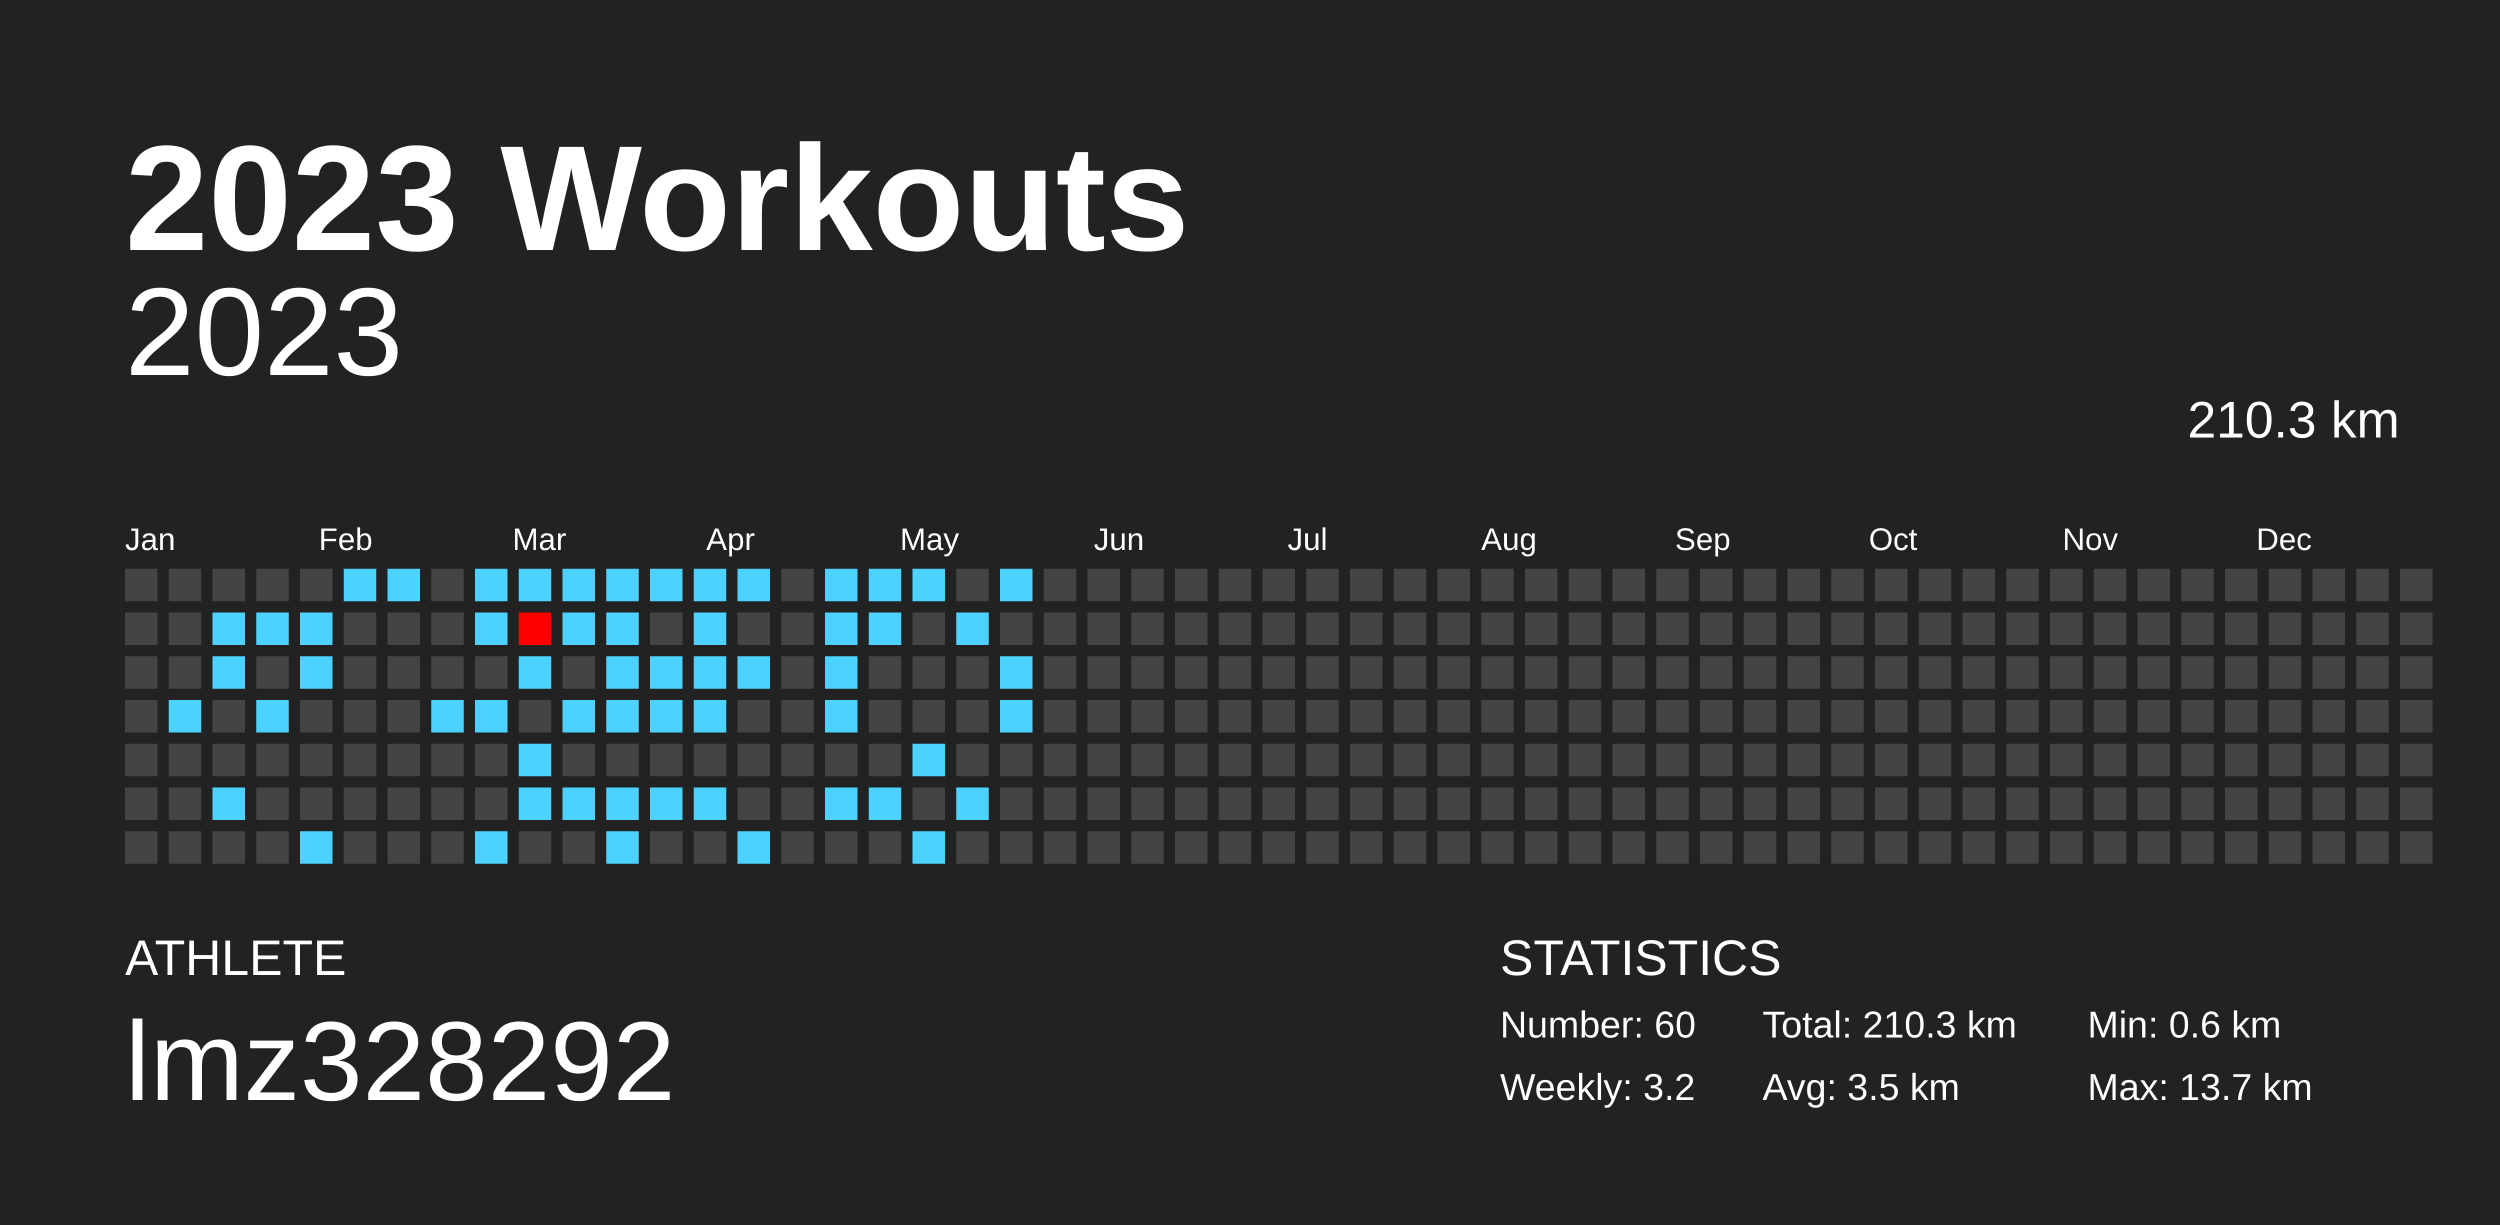
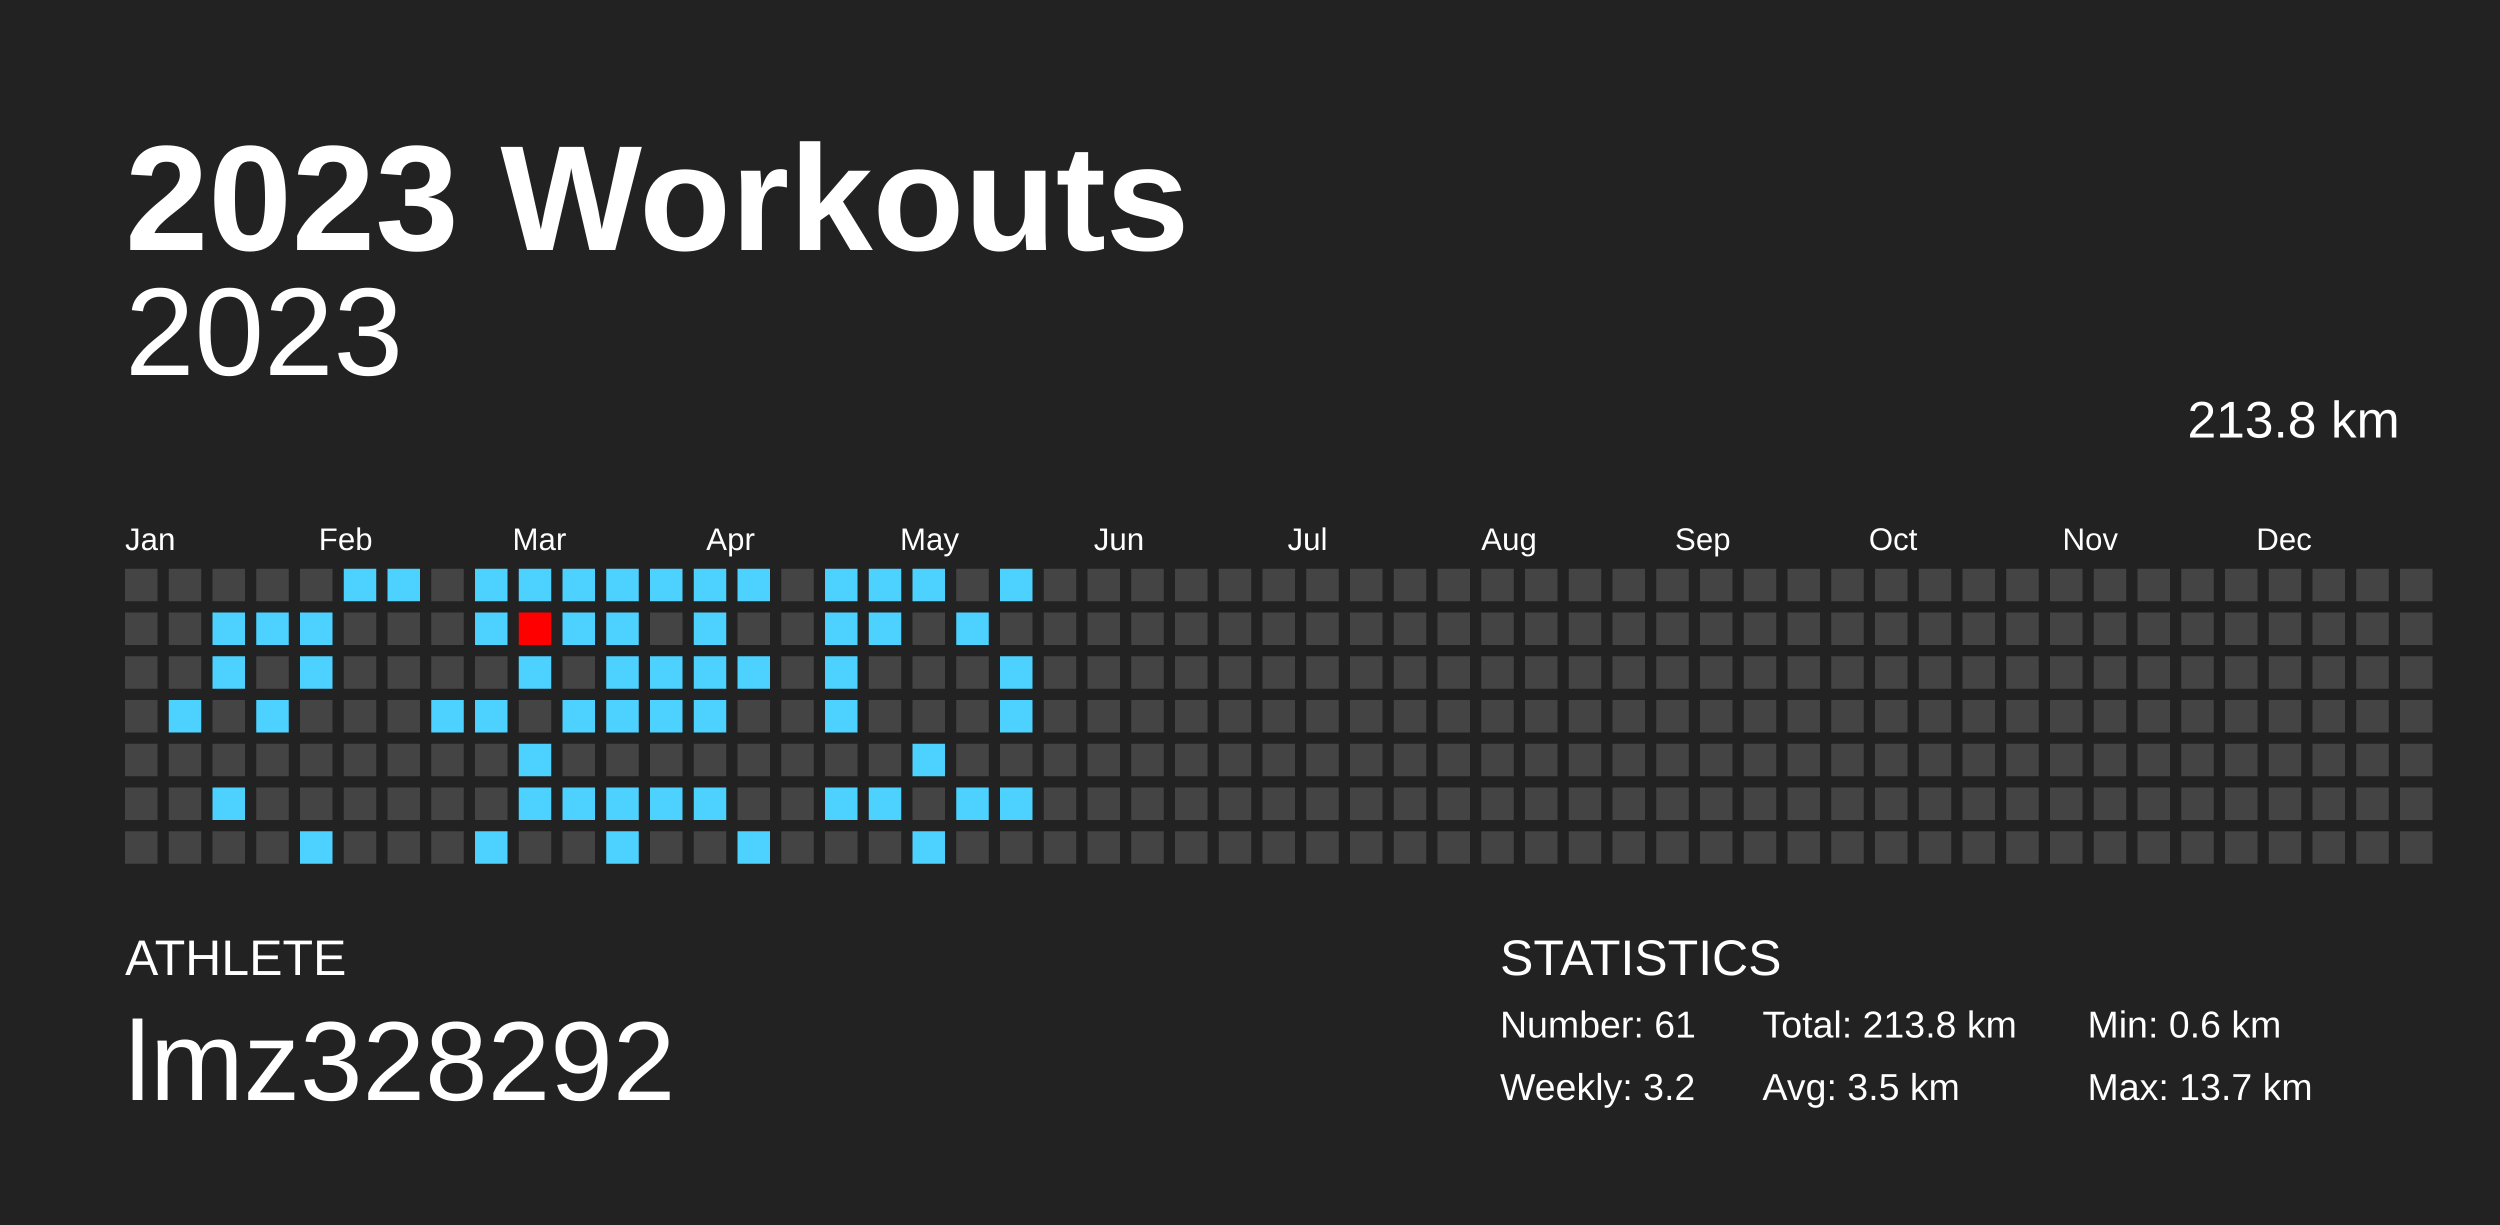
<svg xmlns="http://www.w3.org/2000/svg" baseProfile="full" height="98mm" version="1.1" viewBox="0,0,200,98" width="200mm">
  <defs />
  <rect fill="#222222" height="98" width="200" x="0" y="0" />
  <text fill="#FFFFFF" style="font-size:12px; font-family:Arial; font-weight:bold;" x="10" y="20">2023 Workouts</text>
  <text fill="#FFFFFF" style="font-size:4px; font-family:Arial" x="10" y="78">ATHLETE</text>
  <text fill="#FFFFFF" style="font-size:9px; font-family:Arial" x="10" y="88">lmz328292</text>
  <text fill="#FFFFFF" style="font-size:4px; font-family:Arial" x="120" y="78">STATISTICS</text>
-   <text fill="#FFFFFF" style="font-size:3px; font-family:Arial" x="120" y="83">Number: 60</text>
+   <text fill="#FFFFFF" style="font-size:3px; font-family:Arial" x="120" y="83">Number: 61</text>
  <text fill="#FFFFFF" style="font-size:3px; font-family:Arial" x="120" y="88">Weekly: 3.2</text>
-   <text fill="#FFFFFF" style="font-size:3px; font-family:Arial" x="141" y="83">Total: 210.3 km</text>
+   <text fill="#FFFFFF" style="font-size:3px; font-family:Arial" x="141" y="83">Total: 213.8 km</text>
  <text fill="#FFFFFF" style="font-size:3px; font-family:Arial" x="141" y="88">Avg: 3.5 km</text>
  <text fill="#FFFFFF" style="font-size:3px; font-family:Arial" x="167" y="83">Min: 0.6 km</text>
  <text fill="#FFFFFF" style="font-size:3px; font-family:Arial" x="167" y="88">Max: 13.7 km</text>
  <text alignment-baseline="hanging" fill="#FFFFFF" style="font-size:10.0px; font-family:Arial;" x="10" y="30">2023</text>
-   <text alignment-baseline="hanging" fill="#FFFFFF" style="font-size:4.125px; font-family:Arial;" x="175" y="35">210.3 km</text>
+   <text alignment-baseline="hanging" fill="#FFFFFF" style="font-size:4.125px; font-family:Arial;" x="175" y="35">213.8 km</text>
  <text fill="#FFFFFF" style="font-size:2.5px; font-family:Arial" x="10.0" y="44">Jan</text>
  <text fill="#FFFFFF" style="font-size:2.5px; font-family:Arial" x="25.5" y="44">Feb</text>
  <text fill="#FFFFFF" style="font-size:2.5px; font-family:Arial" x="41.0" y="44">Mar</text>
  <text fill="#FFFFFF" style="font-size:2.5px; font-family:Arial" x="56.5" y="44">Apr</text>
  <text fill="#FFFFFF" style="font-size:2.5px; font-family:Arial" x="72.0" y="44">May</text>
  <text fill="#FFFFFF" style="font-size:2.5px; font-family:Arial" x="87.5" y="44">Jun</text>
  <text fill="#FFFFFF" style="font-size:2.5px; font-family:Arial" x="103.0" y="44">Jul</text>
  <text fill="#FFFFFF" style="font-size:2.5px; font-family:Arial" x="118.5" y="44">Aug</text>
  <text fill="#FFFFFF" style="font-size:2.5px; font-family:Arial" x="134.0" y="44">Sep</text>
  <text fill="#FFFFFF" style="font-size:2.5px; font-family:Arial" x="149.5" y="44">Oct</text>
  <text fill="#FFFFFF" style="font-size:2.5px; font-family:Arial" x="165.0" y="44">Nov</text>
  <text fill="#FFFFFF" style="font-size:2.5px; font-family:Arial" x="180.5" y="44">Dec</text>
  <rect fill="#444444" height="2.6" width="2.6" x="10.0" y="45.5" />
  <rect fill="#444444" height="2.6" width="2.6" x="10.0" y="49.0" />
  <rect fill="#444444" height="2.6" width="2.6" x="10.0" y="52.5" />
  <rect fill="#444444" height="2.6" width="2.6" x="10.0" y="56.0" />
  <rect fill="#444444" height="2.6" width="2.6" x="10.0" y="59.5" />
  <rect fill="#444444" height="2.6" width="2.6" x="10.0" y="63.0" />
  <rect fill="#444444" height="2.6" width="2.6" x="10.0" y="66.5" />
  <rect fill="#444444" height="2.6" width="2.6" x="13.5" y="45.5" />
  <rect fill="#444444" height="2.6" width="2.6" x="13.5" y="49.0" />
  <rect fill="#444444" height="2.6" width="2.6" x="13.5" y="52.5" />
  <rect fill="#4dd2ff" height="2.6" width="2.6" x="13.5" y="56.0" />
  <rect fill="#444444" height="2.6" width="2.6" x="13.5" y="59.5" />
  <rect fill="#444444" height="2.6" width="2.6" x="13.5" y="63.0" />
  <rect fill="#444444" height="2.6" width="2.6" x="13.5" y="66.5" />
  <rect fill="#444444" height="2.6" width="2.6" x="17.0" y="45.5" />
  <rect fill="#4dd2ff" height="2.6" width="2.6" x="17.0" y="49.0" />
  <rect fill="#4dd2ff" height="2.6" width="2.6" x="17.0" y="52.5" />
  <rect fill="#444444" height="2.6" width="2.6" x="17.0" y="56.0" />
  <rect fill="#444444" height="2.6" width="2.6" x="17.0" y="59.5" />
  <rect fill="#4dd2ff" height="2.6" width="2.6" x="17.0" y="63.0" />
  <rect fill="#444444" height="2.6" width="2.6" x="17.0" y="66.5" />
  <rect fill="#444444" height="2.6" width="2.6" x="20.5" y="45.5" />
  <rect fill="#4dd2ff" height="2.6" width="2.6" x="20.5" y="49.0" />
  <rect fill="#444444" height="2.6" width="2.6" x="20.5" y="52.5" />
  <rect fill="#4dd2ff" height="2.6" width="2.6" x="20.5" y="56.0" />
  <rect fill="#444444" height="2.6" width="2.6" x="20.5" y="59.5" />
  <rect fill="#444444" height="2.6" width="2.6" x="20.5" y="63.0" />
  <rect fill="#444444" height="2.6" width="2.6" x="20.5" y="66.5" />
  <rect fill="#444444" height="2.6" width="2.6" x="24.0" y="45.5" />
  <rect fill="#4dd2ff" height="2.6" width="2.6" x="24.0" y="49.0" />
  <rect fill="#4dd2ff" height="2.6" width="2.6" x="24.0" y="52.5" />
  <rect fill="#444444" height="2.6" width="2.6" x="24.0" y="56.0" />
  <rect fill="#444444" height="2.6" width="2.6" x="24.0" y="59.5" />
  <rect fill="#444444" height="2.6" width="2.6" x="24.0" y="63.0" />
  <rect fill="#4dd2ff" height="2.6" width="2.6" x="24.0" y="66.5" />
  <rect fill="#4dd2ff" height="2.6" width="2.6" x="27.5" y="45.5" />
  <rect fill="#444444" height="2.6" width="2.6" x="27.5" y="49.0" />
  <rect fill="#444444" height="2.6" width="2.6" x="27.5" y="52.5" />
  <rect fill="#444444" height="2.6" width="2.6" x="27.5" y="56.0" />
  <rect fill="#444444" height="2.6" width="2.6" x="27.5" y="59.5" />
  <rect fill="#444444" height="2.6" width="2.6" x="27.5" y="63.0" />
  <rect fill="#444444" height="2.6" width="2.6" x="27.5" y="66.5" />
  <rect fill="#4dd2ff" height="2.6" width="2.6" x="31.0" y="45.5" />
  <rect fill="#444444" height="2.6" width="2.6" x="31.0" y="49.0" />
  <rect fill="#444444" height="2.6" width="2.6" x="31.0" y="52.5" />
  <rect fill="#444444" height="2.6" width="2.6" x="31.0" y="56.0" />
  <rect fill="#444444" height="2.6" width="2.6" x="31.0" y="59.5" />
  <rect fill="#444444" height="2.6" width="2.6" x="31.0" y="63.0" />
  <rect fill="#444444" height="2.6" width="2.6" x="31.0" y="66.5" />
  <rect fill="#444444" height="2.6" width="2.6" x="34.5" y="45.5" />
  <rect fill="#444444" height="2.6" width="2.6" x="34.5" y="49.0" />
  <rect fill="#444444" height="2.6" width="2.6" x="34.5" y="52.5" />
  <rect fill="#4dd2ff" height="2.6" width="2.6" x="34.5" y="56.0" />
  <rect fill="#444444" height="2.6" width="2.6" x="34.5" y="59.5" />
  <rect fill="#444444" height="2.6" width="2.6" x="34.5" y="63.0" />
  <rect fill="#444444" height="2.6" width="2.6" x="34.5" y="66.5" />
  <rect fill="#4dd2ff" height="2.6" width="2.6" x="38.0" y="45.5" />
  <rect fill="#4dd2ff" height="2.6" width="2.6" x="38.0" y="49.0" />
  <rect fill="#444444" height="2.6" width="2.6" x="38.0" y="52.5" />
  <rect fill="#4dd2ff" height="2.6" width="2.6" x="38.0" y="56.0" />
  <rect fill="#444444" height="2.6" width="2.6" x="38.0" y="59.5" />
  <rect fill="#444444" height="2.6" width="2.6" x="38.0" y="63.0" />
  <rect fill="#4dd2ff" height="2.6" width="2.6" x="38.0" y="66.5" />
  <rect fill="#4dd2ff" height="2.6" width="2.6" x="41.5" y="45.5" />
  <rect fill="#ff0000" height="2.6" width="2.6" x="41.5" y="49.0" />
  <rect fill="#4dd2ff" height="2.6" width="2.6" x="41.5" y="52.5" />
  <rect fill="#444444" height="2.6" width="2.6" x="41.5" y="56.0" />
  <rect fill="#4dd2ff" height="2.6" width="2.6" x="41.5" y="59.5" />
  <rect fill="#4dd2ff" height="2.6" width="2.6" x="41.5" y="63.0" />
  <rect fill="#444444" height="2.6" width="2.6" x="41.5" y="66.5" />
  <rect fill="#4dd2ff" height="2.6" width="2.6" x="45.0" y="45.5" />
  <rect fill="#4dd2ff" height="2.6" width="2.6" x="45.0" y="49.0" />
  <rect fill="#444444" height="2.6" width="2.6" x="45.0" y="52.5" />
  <rect fill="#4dd2ff" height="2.6" width="2.6" x="45.0" y="56.0" />
  <rect fill="#444444" height="2.6" width="2.6" x="45.0" y="59.5" />
  <rect fill="#4dd2ff" height="2.6" width="2.6" x="45.0" y="63.0" />
  <rect fill="#444444" height="2.6" width="2.6" x="45.0" y="66.5" />
  <rect fill="#4dd2ff" height="2.6" width="2.6" x="48.5" y="45.5" />
  <rect fill="#4dd2ff" height="2.6" width="2.6" x="48.5" y="49.0" />
  <rect fill="#4dd2ff" height="2.6" width="2.6" x="48.5" y="52.5" />
  <rect fill="#4dd2ff" height="2.6" width="2.6" x="48.5" y="56.0" />
  <rect fill="#444444" height="2.6" width="2.6" x="48.5" y="59.5" />
  <rect fill="#4dd2ff" height="2.6" width="2.6" x="48.5" y="63.0" />
  <rect fill="#4dd2ff" height="2.6" width="2.6" x="48.5" y="66.5" />
  <rect fill="#4dd2ff" height="2.6" width="2.6" x="52.0" y="45.5" />
  <rect fill="#444444" height="2.6" width="2.6" x="52.0" y="49.0" />
  <rect fill="#4dd2ff" height="2.6" width="2.6" x="52.0" y="52.5" />
  <rect fill="#4dd2ff" height="2.6" width="2.6" x="52.0" y="56.0" />
  <rect fill="#444444" height="2.6" width="2.6" x="52.0" y="59.5" />
  <rect fill="#4dd2ff" height="2.6" width="2.6" x="52.0" y="63.0" />
  <rect fill="#444444" height="2.6" width="2.6" x="52.0" y="66.5" />
  <rect fill="#4dd2ff" height="2.6" width="2.6" x="55.5" y="45.5" />
  <rect fill="#4dd2ff" height="2.6" width="2.6" x="55.5" y="49.0" />
  <rect fill="#4dd2ff" height="2.6" width="2.6" x="55.5" y="52.5" />
  <rect fill="#4dd2ff" height="2.6" width="2.6" x="55.5" y="56.0" />
  <rect fill="#444444" height="2.6" width="2.6" x="55.5" y="59.5" />
  <rect fill="#4dd2ff" height="2.6" width="2.6" x="55.5" y="63.0" />
  <rect fill="#444444" height="2.6" width="2.6" x="55.5" y="66.5" />
  <rect fill="#4dd2ff" height="2.6" width="2.6" x="59.0" y="45.5" />
  <rect fill="#444444" height="2.6" width="2.6" x="59.0" y="49.0" />
  <rect fill="#4dd2ff" height="2.6" width="2.6" x="59.0" y="52.5" />
  <rect fill="#444444" height="2.6" width="2.6" x="59.0" y="56.0" />
  <rect fill="#444444" height="2.6" width="2.6" x="59.0" y="59.5" />
  <rect fill="#444444" height="2.6" width="2.6" x="59.0" y="63.0" />
  <rect fill="#4dd2ff" height="2.6" width="2.6" x="59.0" y="66.5" />
  <rect fill="#444444" height="2.6" width="2.6" x="62.5" y="45.5" />
  <rect fill="#444444" height="2.6" width="2.6" x="62.5" y="49.0" />
  <rect fill="#444444" height="2.6" width="2.6" x="62.5" y="52.5" />
  <rect fill="#444444" height="2.6" width="2.6" x="62.5" y="56.0" />
  <rect fill="#444444" height="2.6" width="2.6" x="62.5" y="59.5" />
  <rect fill="#444444" height="2.6" width="2.6" x="62.5" y="63.0" />
  <rect fill="#444444" height="2.6" width="2.6" x="62.5" y="66.5" />
  <rect fill="#4dd2ff" height="2.6" width="2.6" x="66.0" y="45.5" />
  <rect fill="#4dd2ff" height="2.6" width="2.6" x="66.0" y="49.0" />
  <rect fill="#4dd2ff" height="2.6" width="2.6" x="66.0" y="52.5" />
  <rect fill="#4dd2ff" height="2.6" width="2.6" x="66.0" y="56.0" />
  <rect fill="#444444" height="2.6" width="2.6" x="66.0" y="59.5" />
  <rect fill="#4dd2ff" height="2.6" width="2.6" x="66.0" y="63.0" />
  <rect fill="#444444" height="2.6" width="2.6" x="66.0" y="66.5" />
  <rect fill="#4dd2ff" height="2.6" width="2.6" x="69.5" y="45.5" />
  <rect fill="#4dd2ff" height="2.6" width="2.6" x="69.5" y="49.0" />
  <rect fill="#444444" height="2.6" width="2.6" x="69.5" y="52.5" />
  <rect fill="#444444" height="2.6" width="2.6" x="69.5" y="56.0" />
  <rect fill="#444444" height="2.6" width="2.6" x="69.5" y="59.5" />
  <rect fill="#4dd2ff" height="2.6" width="2.6" x="69.5" y="63.0" />
  <rect fill="#444444" height="2.6" width="2.6" x="69.5" y="66.5" />
  <rect fill="#4dd2ff" height="2.6" width="2.6" x="73.0" y="45.5" />
  <rect fill="#444444" height="2.6" width="2.6" x="73.0" y="49.0" />
  <rect fill="#444444" height="2.6" width="2.6" x="73.0" y="52.5" />
  <rect fill="#444444" height="2.6" width="2.6" x="73.0" y="56.0" />
  <rect fill="#4dd2ff" height="2.6" width="2.6" x="73.0" y="59.5" />
  <rect fill="#444444" height="2.6" width="2.6" x="73.0" y="63.0" />
  <rect fill="#4dd2ff" height="2.6" width="2.6" x="73.0" y="66.5" />
  <rect fill="#444444" height="2.6" width="2.6" x="76.5" y="45.5" />
  <rect fill="#4dd2ff" height="2.6" width="2.6" x="76.5" y="49.0" />
  <rect fill="#444444" height="2.6" width="2.6" x="76.5" y="52.5" />
  <rect fill="#444444" height="2.6" width="2.6" x="76.5" y="56.0" />
  <rect fill="#444444" height="2.6" width="2.6" x="76.5" y="59.5" />
  <rect fill="#4dd2ff" height="2.6" width="2.6" x="76.5" y="63.0" />
  <rect fill="#444444" height="2.6" width="2.6" x="76.5" y="66.5" />
  <rect fill="#4dd2ff" height="2.6" width="2.6" x="80.0" y="45.5" />
  <rect fill="#444444" height="2.6" width="2.6" x="80.0" y="49.0" />
  <rect fill="#4dd2ff" height="2.6" width="2.6" x="80.0" y="52.5" />
  <rect fill="#4dd2ff" height="2.6" width="2.6" x="80.0" y="56.0" />
  <rect fill="#444444" height="2.6" width="2.6" x="80.0" y="59.5" />
-   <rect fill="#444444" height="2.6" width="2.6" x="80.0" y="63.0" />
+   <rect fill="#4dd2ff" height="2.6" width="2.6" x="80.0" y="63.0" />
  <rect fill="#444444" height="2.6" width="2.6" x="80.0" y="66.5" />
  <rect fill="#444444" height="2.6" width="2.6" x="83.5" y="45.5" />
  <rect fill="#444444" height="2.6" width="2.6" x="83.5" y="49.0" />
  <rect fill="#444444" height="2.6" width="2.6" x="83.5" y="52.5" />
  <rect fill="#444444" height="2.6" width="2.6" x="83.5" y="56.0" />
  <rect fill="#444444" height="2.6" width="2.6" x="83.5" y="59.5" />
  <rect fill="#444444" height="2.6" width="2.6" x="83.5" y="63.0" />
  <rect fill="#444444" height="2.6" width="2.6" x="83.5" y="66.5" />
  <rect fill="#444444" height="2.6" width="2.6" x="87.0" y="45.5" />
  <rect fill="#444444" height="2.6" width="2.6" x="87.0" y="49.0" />
  <rect fill="#444444" height="2.6" width="2.6" x="87.0" y="52.5" />
  <rect fill="#444444" height="2.6" width="2.6" x="87.0" y="56.0" />
  <rect fill="#444444" height="2.6" width="2.6" x="87.0" y="59.5" />
  <rect fill="#444444" height="2.6" width="2.6" x="87.0" y="63.0" />
  <rect fill="#444444" height="2.6" width="2.6" x="87.0" y="66.5" />
  <rect fill="#444444" height="2.6" width="2.6" x="90.5" y="45.5" />
  <rect fill="#444444" height="2.6" width="2.6" x="90.5" y="49.0" />
  <rect fill="#444444" height="2.6" width="2.6" x="90.5" y="52.5" />
  <rect fill="#444444" height="2.6" width="2.6" x="90.5" y="56.0" />
  <rect fill="#444444" height="2.6" width="2.6" x="90.5" y="59.5" />
  <rect fill="#444444" height="2.6" width="2.6" x="90.5" y="63.0" />
  <rect fill="#444444" height="2.6" width="2.6" x="90.5" y="66.5" />
  <rect fill="#444444" height="2.6" width="2.6" x="94.0" y="45.5" />
  <rect fill="#444444" height="2.6" width="2.6" x="94.0" y="49.0" />
  <rect fill="#444444" height="2.6" width="2.6" x="94.0" y="52.5" />
  <rect fill="#444444" height="2.6" width="2.6" x="94.0" y="56.0" />
  <rect fill="#444444" height="2.6" width="2.6" x="94.0" y="59.5" />
  <rect fill="#444444" height="2.6" width="2.6" x="94.0" y="63.0" />
  <rect fill="#444444" height="2.6" width="2.6" x="94.0" y="66.5" />
  <rect fill="#444444" height="2.6" width="2.6" x="97.5" y="45.5" />
  <rect fill="#444444" height="2.6" width="2.6" x="97.5" y="49.0" />
  <rect fill="#444444" height="2.6" width="2.6" x="97.5" y="52.5" />
  <rect fill="#444444" height="2.6" width="2.6" x="97.5" y="56.0" />
  <rect fill="#444444" height="2.6" width="2.6" x="97.5" y="59.5" />
  <rect fill="#444444" height="2.6" width="2.6" x="97.5" y="63.0" />
  <rect fill="#444444" height="2.6" width="2.6" x="97.5" y="66.5" />
  <rect fill="#444444" height="2.6" width="2.6" x="101.0" y="45.5" />
  <rect fill="#444444" height="2.6" width="2.6" x="101.0" y="49.0" />
  <rect fill="#444444" height="2.6" width="2.6" x="101.0" y="52.5" />
  <rect fill="#444444" height="2.6" width="2.6" x="101.0" y="56.0" />
  <rect fill="#444444" height="2.6" width="2.6" x="101.0" y="59.5" />
  <rect fill="#444444" height="2.6" width="2.6" x="101.0" y="63.0" />
  <rect fill="#444444" height="2.6" width="2.6" x="101.0" y="66.5" />
  <rect fill="#444444" height="2.6" width="2.6" x="104.5" y="45.5" />
  <rect fill="#444444" height="2.6" width="2.6" x="104.5" y="49.0" />
  <rect fill="#444444" height="2.6" width="2.6" x="104.5" y="52.5" />
  <rect fill="#444444" height="2.6" width="2.6" x="104.5" y="56.0" />
  <rect fill="#444444" height="2.6" width="2.6" x="104.5" y="59.5" />
  <rect fill="#444444" height="2.6" width="2.6" x="104.5" y="63.0" />
  <rect fill="#444444" height="2.6" width="2.6" x="104.5" y="66.5" />
  <rect fill="#444444" height="2.6" width="2.6" x="108.0" y="45.5" />
  <rect fill="#444444" height="2.6" width="2.6" x="108.0" y="49.0" />
  <rect fill="#444444" height="2.6" width="2.6" x="108.0" y="52.5" />
  <rect fill="#444444" height="2.6" width="2.6" x="108.0" y="56.0" />
  <rect fill="#444444" height="2.6" width="2.6" x="108.0" y="59.5" />
  <rect fill="#444444" height="2.6" width="2.6" x="108.0" y="63.0" />
  <rect fill="#444444" height="2.6" width="2.6" x="108.0" y="66.5" />
  <rect fill="#444444" height="2.6" width="2.6" x="111.5" y="45.5" />
  <rect fill="#444444" height="2.6" width="2.6" x="111.5" y="49.0" />
  <rect fill="#444444" height="2.6" width="2.6" x="111.5" y="52.5" />
  <rect fill="#444444" height="2.6" width="2.6" x="111.5" y="56.0" />
  <rect fill="#444444" height="2.6" width="2.6" x="111.5" y="59.5" />
  <rect fill="#444444" height="2.6" width="2.6" x="111.5" y="63.0" />
  <rect fill="#444444" height="2.6" width="2.6" x="111.5" y="66.5" />
  <rect fill="#444444" height="2.6" width="2.6" x="115.0" y="45.5" />
  <rect fill="#444444" height="2.6" width="2.6" x="115.0" y="49.0" />
  <rect fill="#444444" height="2.6" width="2.6" x="115.0" y="52.5" />
  <rect fill="#444444" height="2.6" width="2.6" x="115.0" y="56.0" />
  <rect fill="#444444" height="2.6" width="2.6" x="115.0" y="59.5" />
  <rect fill="#444444" height="2.6" width="2.6" x="115.0" y="63.0" />
  <rect fill="#444444" height="2.6" width="2.6" x="115.0" y="66.5" />
  <rect fill="#444444" height="2.6" width="2.6" x="118.5" y="45.5" />
  <rect fill="#444444" height="2.6" width="2.6" x="118.5" y="49.0" />
  <rect fill="#444444" height="2.6" width="2.6" x="118.5" y="52.5" />
  <rect fill="#444444" height="2.6" width="2.6" x="118.5" y="56.0" />
  <rect fill="#444444" height="2.6" width="2.6" x="118.5" y="59.5" />
  <rect fill="#444444" height="2.6" width="2.6" x="118.5" y="63.0" />
  <rect fill="#444444" height="2.6" width="2.6" x="118.5" y="66.5" />
  <rect fill="#444444" height="2.6" width="2.6" x="122.0" y="45.5" />
  <rect fill="#444444" height="2.6" width="2.6" x="122.0" y="49.0" />
  <rect fill="#444444" height="2.6" width="2.6" x="122.0" y="52.5" />
  <rect fill="#444444" height="2.6" width="2.6" x="122.0" y="56.0" />
  <rect fill="#444444" height="2.6" width="2.6" x="122.0" y="59.5" />
  <rect fill="#444444" height="2.6" width="2.6" x="122.0" y="63.0" />
  <rect fill="#444444" height="2.6" width="2.6" x="122.0" y="66.5" />
  <rect fill="#444444" height="2.6" width="2.6" x="125.5" y="45.5" />
  <rect fill="#444444" height="2.6" width="2.6" x="125.5" y="49.0" />
  <rect fill="#444444" height="2.6" width="2.6" x="125.5" y="52.5" />
  <rect fill="#444444" height="2.6" width="2.6" x="125.5" y="56.0" />
  <rect fill="#444444" height="2.6" width="2.6" x="125.5" y="59.5" />
  <rect fill="#444444" height="2.6" width="2.6" x="125.5" y="63.0" />
  <rect fill="#444444" height="2.6" width="2.6" x="125.5" y="66.5" />
  <rect fill="#444444" height="2.6" width="2.6" x="129.0" y="45.5" />
  <rect fill="#444444" height="2.6" width="2.6" x="129.0" y="49.0" />
  <rect fill="#444444" height="2.6" width="2.6" x="129.0" y="52.5" />
  <rect fill="#444444" height="2.6" width="2.6" x="129.0" y="56.0" />
  <rect fill="#444444" height="2.6" width="2.6" x="129.0" y="59.5" />
  <rect fill="#444444" height="2.6" width="2.6" x="129.0" y="63.0" />
  <rect fill="#444444" height="2.6" width="2.6" x="129.0" y="66.5" />
  <rect fill="#444444" height="2.6" width="2.6" x="132.5" y="45.5" />
  <rect fill="#444444" height="2.6" width="2.6" x="132.5" y="49.0" />
  <rect fill="#444444" height="2.6" width="2.6" x="132.5" y="52.5" />
  <rect fill="#444444" height="2.6" width="2.6" x="132.5" y="56.0" />
  <rect fill="#444444" height="2.6" width="2.6" x="132.5" y="59.5" />
  <rect fill="#444444" height="2.6" width="2.6" x="132.5" y="63.0" />
  <rect fill="#444444" height="2.6" width="2.6" x="132.5" y="66.5" />
  <rect fill="#444444" height="2.6" width="2.6" x="136.0" y="45.5" />
  <rect fill="#444444" height="2.6" width="2.6" x="136.0" y="49.0" />
  <rect fill="#444444" height="2.6" width="2.6" x="136.0" y="52.5" />
  <rect fill="#444444" height="2.6" width="2.6" x="136.0" y="56.0" />
  <rect fill="#444444" height="2.6" width="2.6" x="136.0" y="59.5" />
  <rect fill="#444444" height="2.6" width="2.6" x="136.0" y="63.0" />
  <rect fill="#444444" height="2.6" width="2.6" x="136.0" y="66.5" />
  <rect fill="#444444" height="2.6" width="2.6" x="139.5" y="45.5" />
  <rect fill="#444444" height="2.6" width="2.6" x="139.5" y="49.0" />
  <rect fill="#444444" height="2.6" width="2.6" x="139.5" y="52.5" />
  <rect fill="#444444" height="2.6" width="2.6" x="139.5" y="56.0" />
  <rect fill="#444444" height="2.6" width="2.6" x="139.5" y="59.5" />
  <rect fill="#444444" height="2.6" width="2.6" x="139.5" y="63.0" />
  <rect fill="#444444" height="2.6" width="2.6" x="139.5" y="66.5" />
  <rect fill="#444444" height="2.6" width="2.6" x="143.0" y="45.5" />
  <rect fill="#444444" height="2.6" width="2.6" x="143.0" y="49.0" />
  <rect fill="#444444" height="2.6" width="2.6" x="143.0" y="52.5" />
  <rect fill="#444444" height="2.6" width="2.6" x="143.0" y="56.0" />
  <rect fill="#444444" height="2.6" width="2.6" x="143.0" y="59.5" />
  <rect fill="#444444" height="2.6" width="2.6" x="143.0" y="63.0" />
  <rect fill="#444444" height="2.6" width="2.6" x="143.0" y="66.5" />
  <rect fill="#444444" height="2.6" width="2.6" x="146.5" y="45.5" />
  <rect fill="#444444" height="2.6" width="2.6" x="146.5" y="49.0" />
  <rect fill="#444444" height="2.6" width="2.6" x="146.5" y="52.5" />
  <rect fill="#444444" height="2.6" width="2.6" x="146.5" y="56.0" />
  <rect fill="#444444" height="2.6" width="2.6" x="146.5" y="59.5" />
  <rect fill="#444444" height="2.6" width="2.6" x="146.5" y="63.0" />
  <rect fill="#444444" height="2.6" width="2.6" x="146.5" y="66.5" />
  <rect fill="#444444" height="2.6" width="2.6" x="150.0" y="45.5" />
  <rect fill="#444444" height="2.6" width="2.6" x="150.0" y="49.0" />
  <rect fill="#444444" height="2.6" width="2.6" x="150.0" y="52.5" />
  <rect fill="#444444" height="2.6" width="2.6" x="150.0" y="56.0" />
  <rect fill="#444444" height="2.6" width="2.6" x="150.0" y="59.5" />
  <rect fill="#444444" height="2.6" width="2.6" x="150.0" y="63.0" />
  <rect fill="#444444" height="2.6" width="2.6" x="150.0" y="66.5" />
  <rect fill="#444444" height="2.6" width="2.6" x="153.5" y="45.5" />
  <rect fill="#444444" height="2.6" width="2.6" x="153.5" y="49.0" />
  <rect fill="#444444" height="2.6" width="2.6" x="153.5" y="52.5" />
  <rect fill="#444444" height="2.6" width="2.6" x="153.5" y="56.0" />
  <rect fill="#444444" height="2.6" width="2.6" x="153.5" y="59.5" />
  <rect fill="#444444" height="2.6" width="2.6" x="153.5" y="63.0" />
  <rect fill="#444444" height="2.6" width="2.6" x="153.5" y="66.5" />
  <rect fill="#444444" height="2.6" width="2.6" x="157.0" y="45.5" />
  <rect fill="#444444" height="2.6" width="2.6" x="157.0" y="49.0" />
  <rect fill="#444444" height="2.6" width="2.6" x="157.0" y="52.5" />
  <rect fill="#444444" height="2.6" width="2.6" x="157.0" y="56.0" />
  <rect fill="#444444" height="2.6" width="2.6" x="157.0" y="59.5" />
  <rect fill="#444444" height="2.6" width="2.6" x="157.0" y="63.0" />
  <rect fill="#444444" height="2.6" width="2.6" x="157.0" y="66.5" />
  <rect fill="#444444" height="2.6" width="2.6" x="160.5" y="45.5" />
  <rect fill="#444444" height="2.6" width="2.6" x="160.5" y="49.0" />
  <rect fill="#444444" height="2.6" width="2.6" x="160.5" y="52.5" />
  <rect fill="#444444" height="2.6" width="2.6" x="160.5" y="56.0" />
  <rect fill="#444444" height="2.6" width="2.6" x="160.5" y="59.5" />
  <rect fill="#444444" height="2.6" width="2.6" x="160.5" y="63.0" />
  <rect fill="#444444" height="2.6" width="2.6" x="160.5" y="66.5" />
  <rect fill="#444444" height="2.6" width="2.6" x="164.0" y="45.5" />
  <rect fill="#444444" height="2.6" width="2.6" x="164.0" y="49.0" />
  <rect fill="#444444" height="2.6" width="2.6" x="164.0" y="52.5" />
  <rect fill="#444444" height="2.6" width="2.6" x="164.0" y="56.0" />
  <rect fill="#444444" height="2.6" width="2.6" x="164.0" y="59.5" />
  <rect fill="#444444" height="2.6" width="2.6" x="164.0" y="63.0" />
  <rect fill="#444444" height="2.6" width="2.6" x="164.0" y="66.5" />
  <rect fill="#444444" height="2.6" width="2.6" x="167.5" y="45.5" />
  <rect fill="#444444" height="2.6" width="2.6" x="167.5" y="49.0" />
  <rect fill="#444444" height="2.6" width="2.6" x="167.5" y="52.5" />
  <rect fill="#444444" height="2.6" width="2.6" x="167.5" y="56.0" />
  <rect fill="#444444" height="2.6" width="2.6" x="167.5" y="59.5" />
  <rect fill="#444444" height="2.6" width="2.6" x="167.5" y="63.0" />
  <rect fill="#444444" height="2.6" width="2.6" x="167.5" y="66.5" />
  <rect fill="#444444" height="2.6" width="2.6" x="171.0" y="45.5" />
  <rect fill="#444444" height="2.6" width="2.6" x="171.0" y="49.0" />
  <rect fill="#444444" height="2.6" width="2.6" x="171.0" y="52.5" />
  <rect fill="#444444" height="2.6" width="2.6" x="171.0" y="56.0" />
  <rect fill="#444444" height="2.6" width="2.6" x="171.0" y="59.5" />
  <rect fill="#444444" height="2.6" width="2.6" x="171.0" y="63.0" />
  <rect fill="#444444" height="2.6" width="2.6" x="171.0" y="66.5" />
  <rect fill="#444444" height="2.6" width="2.6" x="174.5" y="45.5" />
  <rect fill="#444444" height="2.6" width="2.6" x="174.5" y="49.0" />
  <rect fill="#444444" height="2.6" width="2.6" x="174.5" y="52.5" />
  <rect fill="#444444" height="2.6" width="2.6" x="174.5" y="56.0" />
  <rect fill="#444444" height="2.6" width="2.6" x="174.5" y="59.5" />
  <rect fill="#444444" height="2.6" width="2.6" x="174.5" y="63.0" />
  <rect fill="#444444" height="2.6" width="2.6" x="174.5" y="66.5" />
  <rect fill="#444444" height="2.6" width="2.6" x="178.0" y="45.5" />
  <rect fill="#444444" height="2.6" width="2.6" x="178.0" y="49.0" />
  <rect fill="#444444" height="2.6" width="2.6" x="178.0" y="52.5" />
  <rect fill="#444444" height="2.6" width="2.6" x="178.0" y="56.0" />
  <rect fill="#444444" height="2.6" width="2.6" x="178.0" y="59.5" />
  <rect fill="#444444" height="2.6" width="2.6" x="178.0" y="63.0" />
  <rect fill="#444444" height="2.6" width="2.6" x="178.0" y="66.5" />
  <rect fill="#444444" height="2.6" width="2.6" x="181.5" y="45.5" />
  <rect fill="#444444" height="2.6" width="2.6" x="181.5" y="49.0" />
  <rect fill="#444444" height="2.6" width="2.6" x="181.5" y="52.5" />
  <rect fill="#444444" height="2.6" width="2.6" x="181.5" y="56.0" />
  <rect fill="#444444" height="2.6" width="2.6" x="181.5" y="59.5" />
  <rect fill="#444444" height="2.6" width="2.6" x="181.5" y="63.0" />
  <rect fill="#444444" height="2.6" width="2.6" x="181.5" y="66.5" />
  <rect fill="#444444" height="2.6" width="2.6" x="185.0" y="45.5" />
  <rect fill="#444444" height="2.6" width="2.6" x="185.0" y="49.0" />
  <rect fill="#444444" height="2.6" width="2.6" x="185.0" y="52.5" />
  <rect fill="#444444" height="2.6" width="2.6" x="185.0" y="56.0" />
  <rect fill="#444444" height="2.6" width="2.6" x="185.0" y="59.5" />
  <rect fill="#444444" height="2.6" width="2.6" x="185.0" y="63.0" />
  <rect fill="#444444" height="2.6" width="2.6" x="185.0" y="66.5" />
  <rect fill="#444444" height="2.6" width="2.6" x="188.5" y="45.5" />
  <rect fill="#444444" height="2.6" width="2.6" x="188.5" y="49.0" />
  <rect fill="#444444" height="2.6" width="2.6" x="188.5" y="52.5" />
  <rect fill="#444444" height="2.6" width="2.6" x="188.5" y="56.0" />
  <rect fill="#444444" height="2.6" width="2.6" x="188.5" y="59.5" />
  <rect fill="#444444" height="2.6" width="2.6" x="188.5" y="63.0" />
  <rect fill="#444444" height="2.6" width="2.6" x="188.5" y="66.5" />
  <rect fill="#444444" height="2.6" width="2.6" x="192.0" y="45.5" />
  <rect fill="#444444" height="2.6" width="2.6" x="192.0" y="49.0" />
  <rect fill="#444444" height="2.6" width="2.6" x="192.0" y="52.5" />
  <rect fill="#444444" height="2.6" width="2.6" x="192.0" y="56.0" />
  <rect fill="#444444" height="2.6" width="2.6" x="192.0" y="59.5" />
  <rect fill="#444444" height="2.6" width="2.6" x="192.0" y="63.0" />
  <rect fill="#444444" height="2.6" width="2.6" x="192.0" y="66.5" />
</svg>
